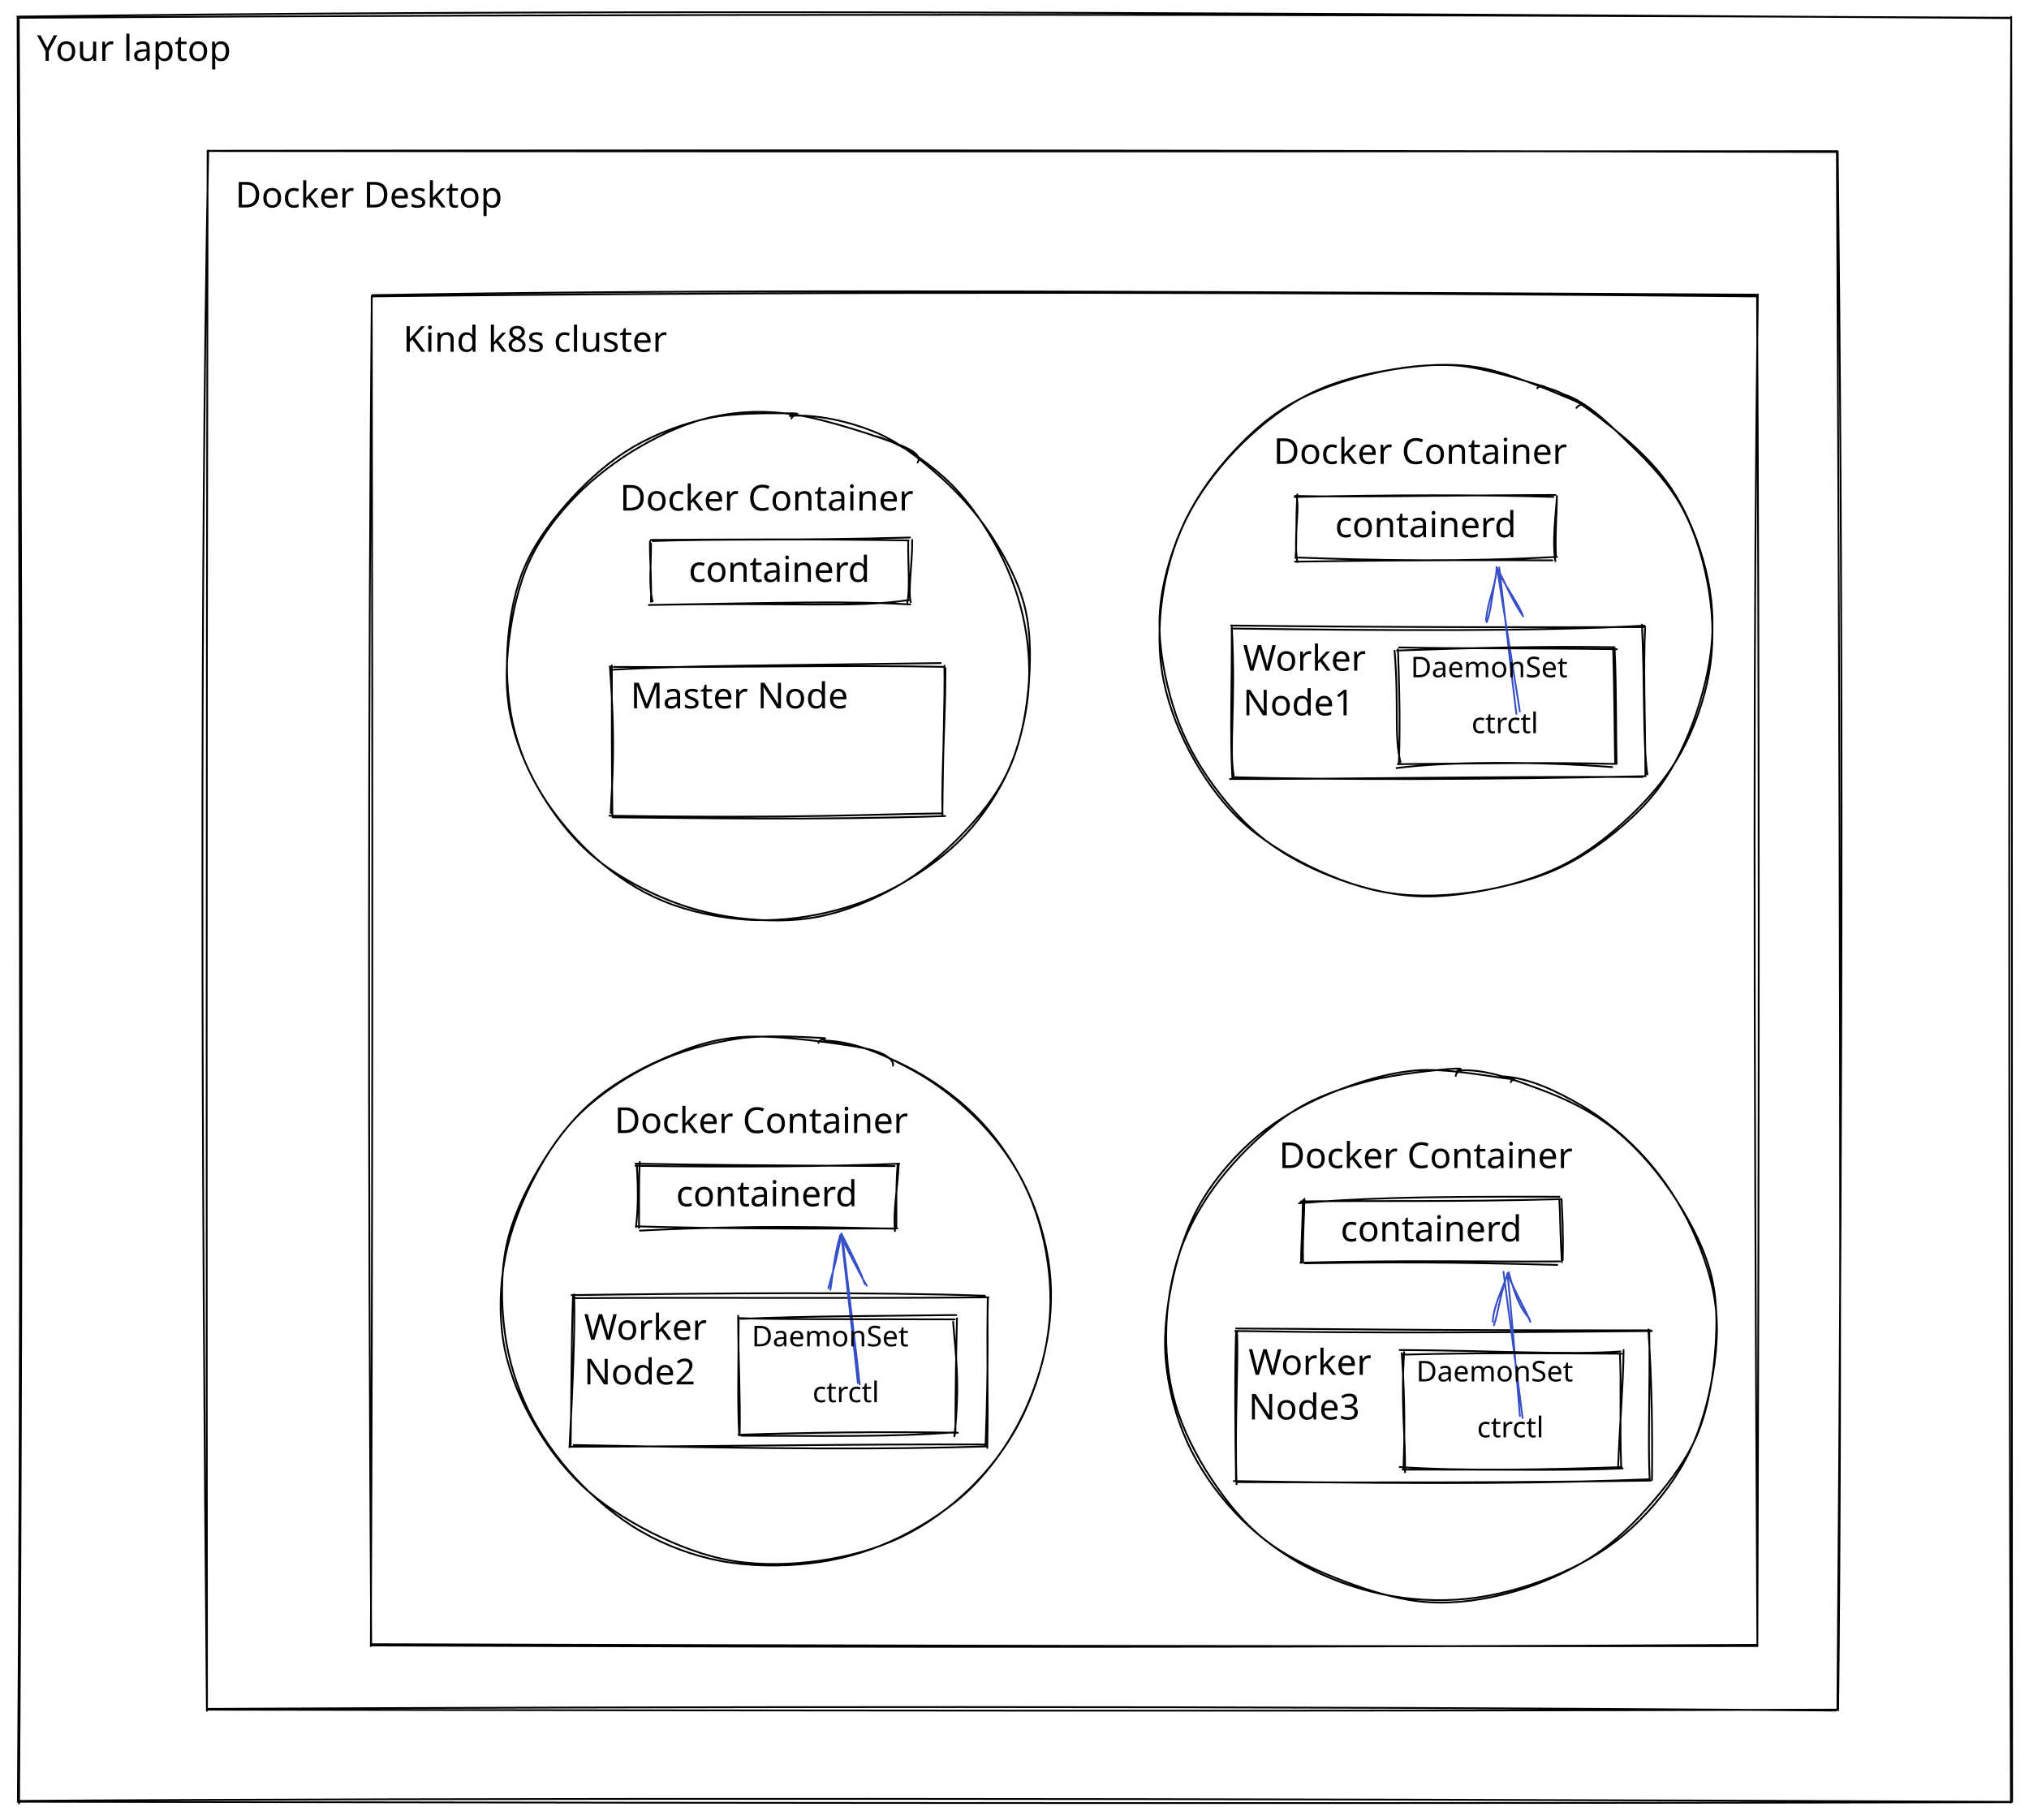
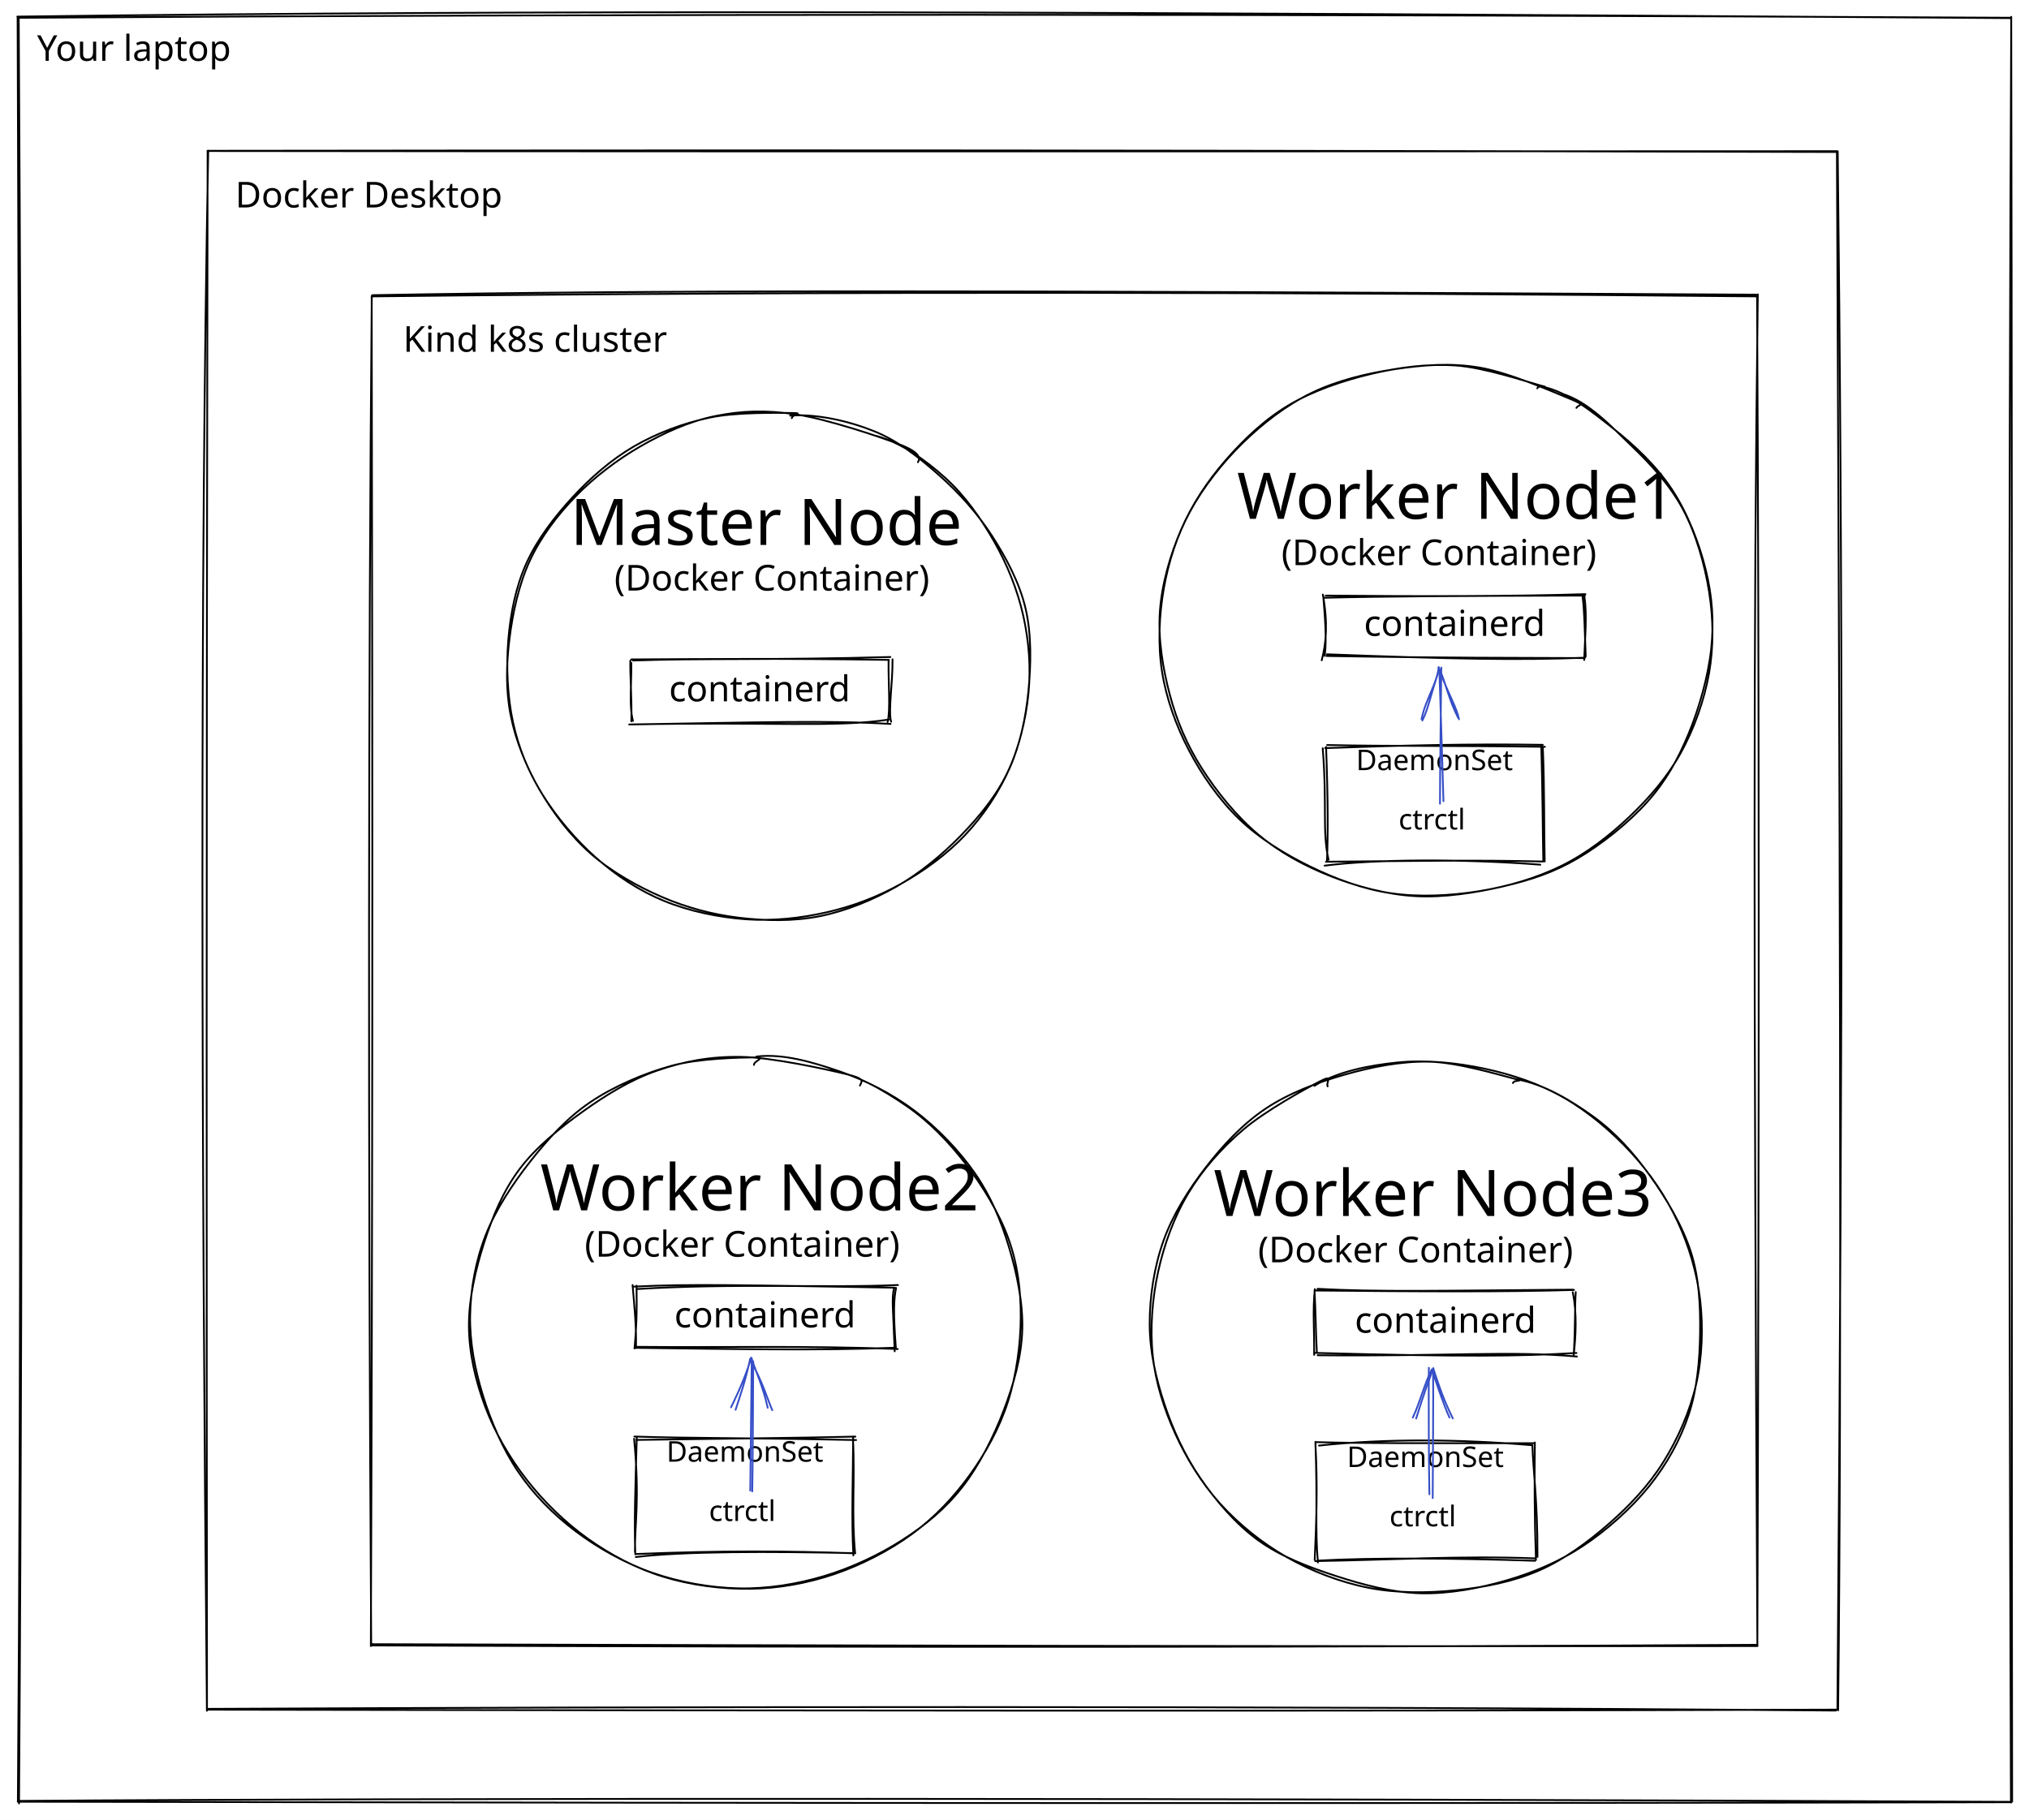
<svg xmlns="http://www.w3.org/2000/svg" version="1.1" viewBox="0 0 1135.328 1018.593" width="2270.656" height="2037.186">
  <defs>
    <style>
      @font-face {
        font-family: "Virgil";
        src: url("https://excalidraw.com/Virgil.woff2");
      }
      @font-face {
        font-family: "Cascadia";
        src: url("https://excalidraw.com/Cascadia.woff2");
      }
    </style>
  </defs>
  <rect x="0" y="0" width="1135.328" height="1018.593" fill="#ffffff" />
+   <g stroke-linecap="round" transform="translate(741.7178 417.9216) rotate(0 61.00751 32.35553)">
+     <path d="M-0.24 0.79 C42.32 -0.77, 83.11 -1.7, 121.53 -1.06 M0.91 -0.95 C34.69 -0.23, 71.3 -0.65, 122.75 0.04 M120.7 -1.07 C121.47 25.14, 121.52 50.47, 121.84 64.24 M121.58 0.68 C122.56 23.16, 122.21 46.5, 122.62 64.22 M120.17 66.02 C75.28 62.6, 27.5 62.98, -0.52 66.56 M121.27 64.25 C86.01 63.33, 50.75 63.94, 0.21 64.37 M1.68 63.25 C-1.95 47.7, 0.95 33.4, -1.58 0.86 M0.78 64.25 C1.38 49.1, 1.44 31.49, 0.29 0.12" stroke="#000000" stroke-width="1" fill="none" />
+   </g>
+   <g transform="translate(758.7842 417.0386) rotate(0 43.5 10)">
+     <text x="0" y="14" font-family="Virgil, Segoe UI Emoji" font-size="16px" fill="#000000" text-anchor="start" style="white-space: pre;" direction="ltr">DaemonSet</text>
+   </g>
  <g stroke-linecap="round" transform="translate(10 10) rotate(0 557.6641 499.2966)">
    <path d="M-0.32 -0.71 C293.98 -4.55, 589.12 -3.56, 1115.18 0.15 M0.2 -0.04 C345.03 -2.25, 690.46 -2.28, 1115.24 -0.07 M1115.38 -0.58 C1116.11 376.42, 1115.52 752.66, 1115.89 998.37 M1115.39 -0.17 C1114.01 294.49, 1113.83 588.92, 1115.22 998.89 M1114.61 998.45 C671.21 996.34, 228.53 996.28, 0.03 997.93 M1115.29 998.67 C805.56 999.33, 494.93 999.35, -0.08 998.39 M0.65 999.36 C3.05 636.69, 2.09 273.39, 0.48 0.35 M0 998.2 C1.79 752.87, 1.58 507.34, -0.15 -0.17" stroke="#000000" stroke-width="1" fill="none" />
  </g>
-   <g stroke-linecap="round" transform="translate(342.7859 373.0638) rotate(0 92.69595 41.86832)">
-     <path d="M0.28 1.73 C45.67 -0.76, 87.99 -0.54, 183.65 -1.95 M0.63 0.2 C63.56 0.65, 126.34 -0.99, 184.89 0.15 M186.22 0.89 C186.32 29.9, 183.93 58.54, 184.58 83.63 M185.67 -0.51 C185.97 21.04, 184.85 43.89, 184.51 83.66 M183.71 82.18 C146.5 82.56, 107.11 85.1, -1.73 83.48 M186.08 83.66 C115.83 86.06, 46.77 84.76, -0.01 84.38 M-1.07 81.94 C-0.19 62.51, 1.67 44.54, -1.51 -0.15 M-0.13 83.41 C-0.55 52.49, -0.4 23.8, -0.44 -0.6" stroke="#000000" stroke-width="1" fill="none" />
-   </g>
-   <g stroke-linecap="round" transform="translate(283.4935 230.7791) rotate(0 146.1503 142.1187)">
+   <g stroke-linecap="round" transform="translate(283.681 230.5877) rotate(0 146.1503 142.1187)">
    <path d="M206.35 13.29 C220.36 17.02, 233.96 26.75, 245.02 36.65 C256.08 46.55, 265.4 59.83, 272.71 72.7 C280.01 85.57, 285.67 99.7, 288.85 113.86 C292.03 128.02, 293.24 142.99, 291.78 157.63 C290.32 172.27, 286.4 188.45, 280.08 201.7 C273.76 214.96, 264.23 226.5, 253.88 237.15 C243.53 247.79, 231.15 258.05, 217.99 265.57 C204.82 273.08, 189.6 279.31, 174.88 282.22 C160.15 285.13, 144.32 284.82, 129.64 283.02 C114.95 281.23, 100.54 277.4, 86.76 271.45 C72.99 265.5, 58.44 257.32, 47.01 247.3 C35.58 237.29, 25.68 224.26, 18.2 211.36 C10.71 198.45, 4.89 183.93, 2.09 169.86 C-0.71 155.8, -0.4 141.44, 1.39 126.98 C3.18 112.52, 6.67 96.39, 12.84 83.1 C19.01 69.81, 28.1 57.86, 38.41 47.21 C48.73 36.56, 61.71 26.69, 74.73 19.2 C87.74 11.71, 101.93 5.24, 116.5 2.28 C131.07 -0.69, 144.91 -1.24, 162.17 1.42 C179.43 4.09, 208.76 13.84, 220.05 18.28 C231.35 22.73, 231.28 25.97, 229.94 28.09 M158.42 2.01 C173.3 0.9, 191.37 5.08, 205.31 10.69 C219.25 16.29, 231.06 25.87, 242.06 35.62 C253.06 45.37, 263.28 56.77, 271.3 69.16 C279.32 81.56, 286.77 95.47, 290.18 110 C293.59 124.53, 293.24 141.47, 291.76 156.33 C290.28 171.19, 287.2 185.79, 281.32 199.17 C275.44 212.56, 266.65 225.79, 256.48 236.63 C246.3 247.47, 233.18 256.97, 220.25 264.2 C207.32 271.43, 193.31 276.72, 178.9 280 C164.48 283.29, 148.92 284.98, 133.76 283.92 C118.6 282.86, 101.89 279.38, 87.92 273.65 C73.95 267.93, 61.34 259.59, 49.95 249.58 C38.55 239.57, 27.31 226.24, 19.55 213.58 C11.78 200.92, 6.49 187.99, 3.36 173.62 C0.23 159.26, -0.49 142.21, 0.76 127.38 C2.02 112.54, 4.9 97.89, 10.88 84.63 C16.86 71.36, 26.61 58.67, 36.64 47.77 C46.66 36.88, 58.23 26.71, 71.03 19.26 C83.83 11.82, 98.76 6.24, 113.46 3.13 C128.15 0.01, 151.55 0.5, 159.2 0.55 C166.85 0.61, 159.56 1.28, 159.37 3.45" stroke="#000000" stroke-width="1" fill="none" />
-   </g>
-   <g transform="translate(346.8299 267.7438) rotate(0 84 12.5)">
-     <text x="0" y="18" font-family="Virgil, Segoe UI Emoji" font-size="20px" fill="#000000" text-anchor="start" style="white-space: pre;" direction="ltr">Docker Container</text>
  </g>
  <g transform="translate(20.74222 16.04314) rotate(0 56.5 12.5)">
    <text x="0" y="18" font-family="Virgil, Segoe UI Emoji" font-size="20px" fill="#000000" text-anchor="start" style="white-space: pre;" direction="ltr">Your laptop</text>
  </g>
-   <g transform="translate(352.8343 378.4242) rotate(0 64 12.5)">
-     <text x="0" y="18" font-family="Virgil, Segoe UI Emoji" font-size="20px" fill="#000000" text-anchor="start" style="white-space: pre;" direction="ltr">Master Node</text>
-   </g>
-   <g stroke-linecap="round" transform="translate(688.9331 350.9336) rotate(0 115.7791 41.86832)">
-     <path d="M-0.07 -0.84 C90.58 0.26, 179.59 0.16, 230.61 0.02 M0.64 0.83 C88.02 2.04, 174.59 2.48, 231.17 -0.78 M229.81 -1.33 C231.51 32.35, 230.25 64.17, 232.86 82.5 M231.6 -0.18 C230.52 24.16, 231.56 46.53, 231.78 82.94 M230.17 83.92 C141.8 83.58, 51.59 85.26, -0.72 85.06 M231.83 83.47 C144.26 85.45, 56.64 85.57, 0.55 84.04 M1.39 83.28 C-1.33 66.83, 2.57 45.49, 0.37 0.73 M0.61 83.93 C-0.73 59.18, 0.48 32.83, 0.3 0.11" stroke="#000000" stroke-width="1" fill="none" />
-   </g>
  <g stroke-linecap="round" transform="translate(649.2223 204.6788) rotate(0 154.0897 148.3739)">
    <path d="M225.12 15.77 C239.52 20.27, 252.09 33.71, 263.32 44.48 C274.55 55.25, 285.2 66.74, 292.49 80.41 C299.79 94.08, 304.67 111.19, 307.09 126.49 C309.52 141.79, 309.71 157.15, 307.06 172.21 C304.4 187.27, 298.63 203.45, 291.17 216.85 C283.72 230.25, 273.42 242.12, 262.33 252.61 C251.24 263.11, 238.63 272.93, 224.64 279.84 C210.65 286.75, 194.34 291.54, 178.39 294.1 C162.45 296.67, 144.76 297.55, 128.96 295.22 C113.15 292.89, 97.7 287.06, 83.57 280.14 C69.43 273.22, 55.38 264.51, 44.13 253.69 C32.87 242.87, 23.21 228.98, 16.01 215.19 C8.81 201.41, 3.28 186.05, 0.95 170.95 C-1.39 155.86, -0.62 139.53, 2 124.64 C4.62 109.75, 9.31 95.18, 16.67 81.61 C24.02 68.04, 34.8 54.3, 46.14 43.24 C57.48 32.17, 70.51 22.09, 84.69 15.21 C98.87 8.33, 115.52 4.3, 131.2 1.95 C146.88 -0.41, 162.36 -1.73, 178.79 1.07 C195.21 3.87, 220.75 14.99, 229.76 18.74 C238.77 22.5, 234.02 21.47, 232.85 23.61 M213.43 11.6 C228.04 14.68, 241.18 25.4, 253.35 35.04 C265.52 44.68, 277.81 56.24, 286.46 69.45 C295.11 82.65, 301.61 99.46, 305.24 114.29 C308.88 129.11, 309.89 143.06, 308.28 158.37 C306.66 173.69, 301.49 191.88, 295.55 206.16 C289.6 220.45, 282.93 232.47, 272.59 244.06 C262.26 255.66, 246.97 267.85, 233.54 275.74 C220.1 283.63, 207.11 287.86, 191.97 291.39 C176.84 294.91, 158.79 297.8, 142.72 296.87 C126.65 295.94, 110.2 291.54, 95.55 285.79 C80.91 280.04, 66.9 272.47, 54.84 262.39 C42.79 252.31, 31.48 238.34, 23.23 225.32 C14.99 212.31, 9.29 198.91, 5.39 184.3 C1.48 169.68, -1.27 153.06, -0.21 137.61 C0.85 122.17, 5.63 105.7, 11.72 91.63 C17.81 77.57, 26.3 64.8, 36.31 53.21 C46.33 41.63, 58.21 30.24, 71.81 22.14 C85.41 14.04, 102.33 8.33, 117.91 4.62 C133.48 0.9, 149.58 -1.17, 165.26 -0.13 C180.94 0.91, 204.37 8.72, 211.99 10.85 C219.6 12.98, 211.68 10.31, 210.96 12.65" stroke="#000000" stroke-width="1" fill="none" />
-   </g>
-   <g transform="translate(712.5587 241.6434) rotate(0 84 12.5)">
-     <text x="0" y="18" font-family="Virgil, Segoe UI Emoji" font-size="20px" fill="#000000" text-anchor="start" style="white-space: pre;" direction="ltr">Docker Container</text>
-   </g>
-   <g transform="translate(695.5151 357.3574) rotate(0 32 25)">
-     <text x="0" y="18" font-family="Virgil, Segoe UI Emoji" font-size="20px" fill="#000000" text-anchor="start" style="white-space: pre;" direction="ltr">Worker</text>
-     <text x="0" y="43" font-family="Virgil, Segoe UI Emoji" font-size="20px" fill="#000000" text-anchor="start" style="white-space: pre;" direction="ltr">Node1</text>
  </g>
  <g stroke-linecap="round" transform="translate(115.7791 84.69109) rotate(0 456.1349 436.1012)">
    <path d="M0.34 -0.3 C193.2 -0.44, 385.52 -1.01, 911.85 0.38 M0.32 -0.17 C190.04 0.03, 379.84 0.17, 912.35 -0.08 M912.07 0.69 C913.65 347.78, 914.91 694.97, 912.74 872.54 M912.52 0.05 C915.24 234.76, 915.53 468.67, 912.34 871.99 M911.53 872.68 C578.34 869.84, 243.82 870.59, 0.04 871.72 M912.3 872.15 C628.81 873.12, 344.51 872.74, -0.02 872.18 M-0.01 872.78 C-3.01 556.01, -3.92 240.41, 0.74 -0.4 M0.05 872.03 C-0.16 637.21, -0.36 402.2, 0.39 -0.06" stroke="#000000" stroke-width="1" fill="none" />
  </g>
  <g transform="translate(131.6535 98.12173) rotate(0 78 12.5)">
    <text x="0" y="18" font-family="Virgil, Segoe UI Emoji" font-size="20px" fill="#000000" text-anchor="start" style="white-space: pre;" direction="ltr">Docker Desktop</text>
  </g>
  <g stroke-linecap="round" transform="translate(208.0679 165.508) rotate(0 387.5196 377.5173)">
    <path d="M0.19 -0.31 C158.83 -3.15, 316.8 -3.14, 774.6 -0.6 M0.22 0.38 C266.96 -2.62, 533.44 -1.9, 775.27 0.38 M775.52 -0.75 C773.1 184.14, 773.16 369.82, 775.28 755.45 M775.1 0.03 C776.28 221.94, 776.33 443.54, 775.26 755.09 M775.34 755.76 C519.69 756.03, 265.98 755.51, 0.04 754.71 M774.79 755.06 C528.89 756.47, 283.32 756.55, -0.31 755.41 M-0.56 755.76 C0.31 534.46, 0.54 313.22, -0.09 0.34 M-0.36 754.95 C-2.14 481.54, -1.91 207.71, -0.04 0.04" stroke="#000000" stroke-width="1" fill="none" />
  </g>
  <g transform="translate(225.5648 178.8692) rotate(0 81.5 12.5)">
    <text x="0" y="18" font-family="Virgil, Segoe UI Emoji" font-size="20px" fill="#000000" text-anchor="start" style="white-space: pre;" direction="ltr">Kind k8s cluster</text>
  </g>
-   <g stroke-linecap="round" transform="translate(725.272 277.6535) rotate(0 72.5 17.5)">
-     <path d="M-0.84 0.48 C53.46 -0.71, 104.25 -0.83, 143.87 0.47 M-0.66 -0.09 C35.69 0.72, 70.97 -0.35, 145.07 -0.63 M145.97 0.02 C145.15 11.54, 143.3 25.4, 145.02 36.38 M145.88 0.16 C145.81 11.15, 144.79 21.15, 145.37 34.06 M143.41 35.97 C113.74 35.81, 76.68 35.59, -0.63 36.7 M145.95 34.01 C94.82 36.9, 45.6 36.05, -0.39 34.35 M0.64 36.93 C-1.46 22.53, 1.77 9.59, 0.4 0.96 M-0.33 34.62 C0.44 24.23, -0.26 15.88, 0.63 -0.95" stroke="#000000" stroke-width="1" fill="none" />
-   </g>
-   <g transform="translate(730.272 282.6535) rotate(0 67.5 12.5)">
-     <text x="67.5" y="18" font-family="Virgil, Segoe UI Emoji" font-size="20px" fill="#000000" text-anchor="middle" style="white-space: pre;" direction="ltr">containerd</text>
-   </g>
-   <g transform="translate(823.4029 396.3346) rotate(0 23 10)">
+   <g transform="translate(782.5708 450.2292) rotate(0 23 10)">
    <text x="0" y="14" font-family="Virgil, Segoe UI Emoji" font-size="16px" fill="#000000" text-anchor="start" style="white-space: pre;" direction="ltr">ctrctl</text>
  </g>
  <g stroke-linecap="round">
-     <g transform="translate(845.3633 400.1122) rotate(355.2446 -1.235848 -41.54958)">
-       <path d="M-0.28 -0.33 C-0.94 -14.08, -2.57 -69.31, -3.06 -82.76 M1.77 -1.56 C0.84 -15.17, -3.22 -68.23, -4.24 -81.83" stroke="#364fc7" stroke-width="1" fill="none" />
+     <g transform="translate(802.8698 449.9875) rotate(355.2446 3.241528 -38.26009)">
+       <path d="M-0.28 -0.33 C0.7 -12.98, 5.63 -63.82, 6.77 -76.19 M1.77 -1.56 C2.47 -14.08, 4.97 -62.75, 5.59 -75.25" stroke="#364fc7" stroke-width="1" fill="none" />
    </g>
-     <g transform="translate(845.3633 400.1122) rotate(355.2446 -1.235848 -41.54958)">
-       <path d="M7.56 -55.23 C1.64 -65.84, -0.2 -74.02, -4.51 -83.08 M7.95 -54.46 C6.42 -60.84, 2.18 -66.69, -4.35 -81.73" stroke="#364fc7" stroke-width="1" fill="none" />
+     <g transform="translate(802.8698 449.9875) rotate(355.2446 3.241528 -38.26009)">
+       <path d="M13.86 -47.31 C9.26 -58.42, 8.75 -67.09, 5.32 -76.5 M14.24 -46.54 C13.52 -53.2, 10.08 -59.35, 5.48 -75.15" stroke="#364fc7" stroke-width="1" fill="none" />
    </g>
-     <g transform="translate(845.3633 400.1122) rotate(355.2446 -1.235848 -41.54958)">
-       <path d="M-12.9 -53.68 C-11.16 -64.83, -5.33 -73.58, -4.51 -83.08 M-12.52 -52.9 C-9.41 -59.49, -9.02 -65.69, -4.35 -81.73" stroke="#364fc7" stroke-width="1" fill="none" />
+     <g transform="translate(802.8698 449.9875) rotate(355.2446 3.241528 -38.26009)">
+       <path d="M-6.64 -48.35 C-3.57 -59.02, 3.6 -67.31, 5.32 -76.5 M-6.25 -47.57 C-2.35 -53.85, -1.16 -59.77, 5.48 -75.15" stroke="#364fc7" stroke-width="1" fill="none" />
    </g>
  </g>
-   <g stroke-linecap="round" transform="translate(781.9326 363.3044) rotate(0 61.00751 32.35553)">
-     <path d="M-0.24 0.79 C42.32 -0.77, 83.11 -1.7, 121.53 -1.06 M0.91 -0.95 C34.69 -0.23, 71.3 -0.65, 122.75 0.04 M120.7 -1.07 C121.47 25.14, 121.52 50.47, 121.84 64.24 M121.58 0.68 C122.56 23.16, 122.21 46.5, 122.62 64.22 M120.17 66.02 C75.28 62.6, 27.5 62.98, -0.52 66.56 M121.27 64.25 C86.01 63.33, 50.75 63.94, 0.21 64.37 M1.68 63.25 C-1.95 47.7, 0.95 33.4, -1.58 0.86 M0.78 64.25 C1.38 49.1, 1.44 31.49, 0.29 0.12" stroke="#000000" stroke-width="1" fill="none" />
+   <g stroke-linecap="round" transform="translate(352.5722 369.521) rotate(0 72.5 17.5)">
+     <path d="M1.56 0.16 C39.78 -1.22, 78.32 0.03, 145.64 -1.81 M0.66 -0.46 C42.46 -0.69, 85.96 -1.09, 144.82 -0.19 M146.84 -0.5 C147 12.74, 144.34 28.29, 146.06 34.42 M144.63 0.21 C144.45 13.16, 145.77 27.57, 144.09 34.61 M145.03 33.16 C115.06 37.82, 79.59 34.32, -0.51 35.96 M145.73 35.65 C110.07 33.55, 73.55 34.75, 0.87 35.93 M1.59 33.96 C-0.67 24.93, 0.81 14.28, 0.7 1.53 M0.69 34.17 C1.08 21.62, -0.12 7.59, 0.13 0.25" stroke="#000000" stroke-width="1" fill="none" />
  </g>
-   <g transform="translate(789.3819 365.0503) rotate(0 43.5 10)">
+   <g transform="translate(357.5722 374.521) rotate(0 67.5 12.5)">
+     <text x="67.5" y="18" font-family="Virgil, Segoe UI Emoji" font-size="20px" fill="#000000" text-anchor="middle" style="white-space: pre;" direction="ltr">containerd</text>
+   </g>
+   <g transform="translate(319.1267 272.982) rotate(0 115 23)">
+     <text x="0" y="32" font-family="Virgil, Segoe UI Emoji" font-size="36px" fill="#000000" text-anchor="start" style="white-space: pre;" direction="ltr">Master Node</text>
+   </g>
+   <g transform="translate(343.7774 312.5114) rotate(0 92 12.5)">
+     <text x="0" y="18" font-family="Virgil, Segoe UI Emoji" font-size="20px" fill="#000000" text-anchor="start" style="white-space: pre;" direction="ltr">(Docker Container)</text>
+   </g>
+   <g transform="translate(692.1758 258.3717) rotate(0 114 23)">
+     <text x="0" y="32" font-family="Virgil, Segoe UI Emoji" font-size="36px" fill="#000000" text-anchor="start" style="white-space: pre;" direction="ltr">Worker Node1</text>
+   </g>
+   <g transform="translate(717.0178 298.2839) rotate(0 92 12.5)">
+     <text x="0" y="18" font-family="Virgil, Segoe UI Emoji" font-size="20px" fill="#000000" text-anchor="start" style="white-space: pre;" direction="ltr">(Docker Container)</text>
+   </g>
+   <g stroke-linecap="round" transform="translate(741.4141 332.8786) rotate(0 72.5 17.5)">
+     <path d="M-0.91 1.69 C35.92 0.8, 73.03 0.65, 145.41 0.45 M0.39 0.46 C53.6 0.94, 106.15 0.92, 145.71 -0.35 M145.1 0.58 C146.77 12.05, 145.39 24, 145.03 36.53 M144.02 0.33 C145.19 8.88, 145.19 17.12, 145.87 34.51 M145.51 35.22 C108.94 36.69, 70.86 35.98, 1.08 33.31 M144.68 35.43 C107.62 35.25, 68.75 35.43, 0.9 34.26 M-1.85 36.67 C0.74 26.85, 1.65 15.6, -1.21 -0.11 M-0.15 34.23 C1.03 23.84, -0.05 12.84, -1 0.47" stroke="#000000" stroke-width="1" fill="none" />
+   </g>
+   <g transform="translate(746.4141 337.8786) rotate(0 67.5 12.5)">
+     <text x="67.5" y="18" font-family="Virgil, Segoe UI Emoji" font-size="20px" fill="#000000" text-anchor="middle" style="white-space: pre;" direction="ltr">containerd</text>
+   </g>
+   <g stroke-linecap="round" transform="translate(355.8551 804.9546) rotate(0 61.00751 32.35553)">
+     <path d="M-0.91 -0.95 C29.92 0.05, 59.66 -0.3, 123.18 1.01 M0.21 0.94 C46.98 0.23, 91.11 -0.14, 122.78 -0.92 M121.43 0.92 C122.61 22.13, 120.52 42.31, 122.64 64.42 M121.53 -1 C121.42 23.44, 120.53 44.78, 121.64 65.56 M120.99 64.28 C75.66 63.36, 27.17 63.17, -0.09 66.48 M122.72 64.41 C84.79 63.04, 47.27 62.85, 0.47 64.78 M-0.55 63.61 C-0.77 48.18, 2.21 34.72, -1.04 0.29 M-0.36 65.02 C-1.06 46.32, -0.35 28.74, 0.45 -0.49" stroke="#000000" stroke-width="1" fill="none" />
+   </g>
+   <g transform="translate(372.9215 804.0716) rotate(0 43.5 10)">
    <text x="0" y="14" font-family="Virgil, Segoe UI Emoji" font-size="16px" fill="#000000" text-anchor="start" style="white-space: pre;" direction="ltr">DaemonSet</text>
  </g>
-   <g stroke-linecap="round" transform="translate(320.1895 725.3992) rotate(0 115.7791 41.86832)">
-     <path d="M1.3 1.16 C77.83 0.66, 153.52 1.43, 232.89 0.67 M-0.34 -0.55 C84.64 -1.71, 169.1 -2.37, 230.88 -0.19 M232.61 0.75 C231.81 26.16, 232.86 55.89, 232.24 84.97 M232.5 0.96 C232.14 16.66, 233.08 34.47, 231.28 83.27 M231.81 83.05 C155.49 82.74, 80.05 84.24, -0.73 84.3 M232.25 84.13 C174.09 85.91, 116.55 85.58, 0.81 83.35 M-1.52 84.58 C0.18 52.26, 1.55 20.74, 1.11 -0.95 M-0.91 83.87 C-0.38 55.55, -0.5 27.12, 0.42 0.05" stroke="#000000" stroke-width="1" fill="none" />
+   <g stroke-linecap="round" transform="translate(263.3595 591.7118) rotate(0 154.0897 148.3739)">
+     <path d="M200.16 7.12 C215.29 9.08, 230.82 18.34, 243.62 27.09 C256.41 35.84, 267.4 47.25, 276.94 59.64 C286.48 72.04, 295.73 87.17, 300.87 101.44 C306.01 115.72, 307.85 130.04, 307.8 145.29 C307.75 160.54, 305.36 178.15, 300.58 192.94 C295.8 207.73, 288.07 221.7, 279.13 234.02 C270.2 246.33, 259.57 257.62, 246.97 266.83 C234.37 276.04, 218.62 284.15, 203.53 289.27 C188.45 294.38, 172.43 297.27, 156.45 297.51 C140.48 297.76, 122.82 295.39, 107.69 290.72 C92.55 286.06, 78.38 278.58, 65.65 269.51 C52.91 260.45, 40.84 248.64, 31.27 236.35 C21.7 224.06, 13.58 210.07, 8.2 195.77 C2.83 181.48, -0.87 165.9, -0.98 150.56 C-1.09 135.21, 2.82 118.39, 7.56 103.72 C12.29 89.05, 18.24 74.73, 27.41 62.53 C36.58 50.33, 49.78 39.7, 62.57 30.53 C75.36 21.37, 89.36 12.67, 104.16 7.54 C118.95 2.42, 133.71 -0.51, 151.35 -0.2 C168.99 0.11, 198.92 6.73, 210 9.41 C221.08 12.08, 218.87 13.32, 217.82 15.85 M159.9 -0.38 C174.96 -2.19, 191.64 2.85, 206.4 7.9 C221.15 12.96, 235.78 20.44, 248.41 29.96 C261.05 39.48, 273.41 52.34, 282.19 65 C290.98 77.67, 296.7 91.35, 301.11 105.94 C305.52 120.53, 309.13 137.25, 308.66 152.54 C308.19 167.82, 303.87 182.99, 298.27 197.66 C292.68 212.34, 284.55 228.49, 275.08 240.59 C265.61 252.69, 254.38 261.94, 241.44 270.26 C228.49 278.58, 212.63 286.01, 197.38 290.51 C182.14 295.01, 165.95 297.59, 149.96 297.25 C133.97 296.91, 116.68 293.82, 101.44 288.46 C86.2 283.11, 71.01 274.55, 58.53 265.13 C46.05 255.72, 35.2 244.65, 26.58 231.99 C17.96 219.32, 11.29 203.7, 6.81 189.13 C2.33 174.56, -0.56 159.48, -0.3 144.56 C-0.04 129.65, 2.78 113.99, 8.37 99.64 C13.97 85.28, 23.53 70.84, 33.28 58.43 C43.03 46.03, 53.66 34.14, 66.87 25.19 C80.07 16.25, 97.24 8.94, 112.51 4.75 C127.77 0.57, 150.79 0.17, 158.46 0.1 C166.13 0.02, 158.38 2.04, 158.51 4.29" stroke="#000000" stroke-width="1" fill="none" />
  </g>
-   <g stroke-linecap="round" transform="translate(280.4787 579.1445) rotate(0 154.0897 148.3739)">
-     <path d="M184.7 3.71 C200.08 4.46, 216.27 12.25, 230.1 19.76 C243.93 27.27, 257.06 37.73, 267.68 48.76 C278.29 59.78, 287.25 72.19, 293.78 85.93 C300.3 99.67, 305.06 116.06, 306.81 131.21 C308.56 146.35, 307.47 161.85, 304.26 176.81 C301.05 191.77, 295.13 207.5, 287.55 220.96 C279.97 234.41, 270.48 247.07, 258.77 257.54 C247.06 268.01, 231.73 277.4, 217.3 283.79 C202.87 290.19, 187.98 294.12, 172.21 295.9 C156.44 297.68, 138.33 297.48, 122.68 294.49 C107.03 291.51, 91.86 285.76, 78.29 277.99 C64.73 270.23, 51.86 259.26, 41.3 247.89 C30.75 236.52, 21.53 223.37, 14.98 209.79 C8.42 196.21, 3.99 181.63, 1.96 166.42 C-0.07 151.2, -0.29 133.64, 2.8 118.49 C5.9 103.35, 12.75 88.84, 20.53 75.54 C28.31 62.24, 37.88 49.03, 49.49 38.71 C61.1 28.38, 75.7 19.85, 90.18 13.59 C104.66 7.33, 117.58 2.16, 136.35 1.13 C155.12 0.11, 188.99 4.77, 202.79 7.46 C216.59 10.15, 219.87 14.95, 219.17 17.27 M180.53 3.24 C196.05 3.49, 211.71 10.19, 225.8 17.17 C239.9 24.14, 253.97 34.03, 265.09 45.09 C276.21 56.14, 285.75 69.76, 292.53 83.49 C299.31 97.22, 303.68 112.68, 305.78 127.46 C307.89 142.24, 307.85 157.18, 305.17 172.17 C302.48 187.16, 296.9 203.73, 289.7 217.4 C282.49 231.06, 272.93 243.52, 261.94 254.15 C250.95 264.78, 237.76 274.45, 223.74 281.16 C209.72 287.87, 193.57 292.18, 177.83 294.39 C162.1 296.6, 144.94 297.03, 129.33 294.41 C113.72 291.79, 98.3 285.81, 84.16 278.68 C70.02 271.55, 55.82 262.46, 44.48 251.63 C33.15 240.79, 23.36 227.1, 16.13 213.67 C8.9 200.25, 3.43 185.9, 1.1 171.07 C-1.22 156.23, -0.75 139.91, 2.17 124.67 C5.09 109.43, 11.46 93.22, 18.63 79.62 C25.79 66.02, 33.95 53.7, 45.15 43.07 C56.34 32.44, 71.29 22.65, 85.82 15.84 C100.35 9.02, 116.93 4.54, 132.31 2.19 C147.68 -0.17, 170.55 1.32, 178.07 1.71 C185.6 2.11, 177.61 1.89, 177.47 4.55" stroke="#000000" stroke-width="1" fill="none" />
-   </g>
-   <g transform="translate(343.8151 616.1091) rotate(0 84 12.5)">
-     <text x="0" y="18" font-family="Virgil, Segoe UI Emoji" font-size="20px" fill="#000000" text-anchor="start" style="white-space: pre;" direction="ltr">Docker Container</text>
-   </g>
-   <g transform="translate(326.7715 731.8231) rotate(0 32 25)">
-     <text x="0" y="18" font-family="Virgil, Segoe UI Emoji" font-size="20px" fill="#000000" text-anchor="start" style="white-space: pre;" direction="ltr">Worker</text>
-     <text x="0" y="43" font-family="Virgil, Segoe UI Emoji" font-size="20px" fill="#000000" text-anchor="start" style="white-space: pre;" direction="ltr">Node2</text>
-   </g>
-   <g stroke-linecap="round" transform="translate(356.5284 652.1192) rotate(0 72.5 17.5)">
-     <path d="M-0.93 0.37 C55.02 1.19, 108.23 0.76, 146.67 -0.81 M-0.89 -0.86 C33.29 -0.11, 68.55 0.09, 144.03 0.52 M146.33 -0.37 C145.73 13.04, 143.17 25.57, 144.24 36.88 M145.71 -0.02 C144.64 13.38, 145.18 27.81, 145.01 35.15 M144.65 35.58 C106.54 34.8, 68.78 33.29, 1.53 36.64 M145.54 35.4 C95.81 35.7, 45.46 35.54, -0.38 34.24 M1.03 35.08 C1.17 22.08, 0.77 10.61, 1.46 -1.82 M-0.68 34.59 C0.62 24.08, 0.63 13.91, -0.24 -0.56" stroke="#000000" stroke-width="1" fill="none" />
-   </g>
-   <g transform="translate(361.5284 657.1192) rotate(0 67.5 12.5)">
-     <text x="67.5" y="18" font-family="Virgil, Segoe UI Emoji" font-size="20px" fill="#000000" text-anchor="middle" style="white-space: pre;" direction="ltr">containerd</text>
-   </g>
-   <g transform="translate(454.6593 770.8003) rotate(0 23 10)">
+   <g transform="translate(396.7081 837.2621) rotate(0 23 10)">
    <text x="0" y="14" font-family="Virgil, Segoe UI Emoji" font-size="16px" fill="#000000" text-anchor="start" style="white-space: pre;" direction="ltr">ctrctl</text>
  </g>
  <g stroke-linecap="round">
-     <g transform="translate(476.6197 774.5779) rotate(355.2446 -0.7042204 -41.45858)">
-       <path d="M0.94 0.48 C0.73 -13.12, -1.4 -67.63, -1.82 -81.39 M-0.02 -0.32 C-0.27 -14.33, -2.05 -69.94, -2.35 -83.39" stroke="#364fc7" stroke-width="1" fill="none" />
+     <g transform="translate(417.1212 833.7091) rotate(355.2446 3.464431 -36.23044)">
+       <path d="M0.72 0.89 C2.03 -11.12, 6.18 -59.55, 7.29 -71.6 M-0.36 0.32 C0.88 -12.09, 5.4 -61.1, 6.61 -73.35" stroke="#364fc7" stroke-width="1" fill="none" />
    </g>
-     <g transform="translate(476.6197 774.5779) rotate(355.2446 -0.7042204 -41.45858)">
-       <path d="M9.49 -54.17 C6.21 -60.81, 2.24 -70.84, -3.04 -83.56 M8.46 -55.14 C6.57 -62.45, 4.79 -67, -2.21 -84.38" stroke="#364fc7" stroke-width="1" fill="none" />
+     <g transform="translate(417.1212 833.7091) rotate(355.2446 3.464431 -36.23044)">
+       <path d="M15.64 -43.47 C13.29 -50.6, 11.77 -58.93, 5.64 -72.93 M13.22 -45.05 C11.67 -56.69, 8.11 -66.7, 6.31 -73.65" stroke="#364fc7" stroke-width="1" fill="none" />
    </g>
-     <g transform="translate(476.6197 774.5779) rotate(355.2446 -0.7042204 -41.45858)">
-       <path d="M-11.03 -53.59 C-9.11 -60.54, -7.89 -70.72, -3.04 -83.56 M-12.05 -54.57 C-9.61 -61.83, -7.05 -66.51, -2.21 -84.38" stroke="#364fc7" stroke-width="1" fill="none" />
+     <g transform="translate(417.1212 833.7091) rotate(355.2446 3.464431 -36.23044)">
+       <path d="M-4.79 -45.41 C-1.97 -52.17, 1.66 -60.01, 5.64 -72.93 M-7.21 -47 C-0.69 -57.8, 3.79 -67.04, 6.31 -73.65" stroke="#364fc7" stroke-width="1" fill="none" />
    </g>
  </g>
-   <g stroke-linecap="round" transform="translate(413.1891 737.7701) rotate(0 61.00751 32.35553)">
-     <path d="M1.34 0.37 C40.56 -1.29, 76.48 -1.18, 121.85 -1.77 M0.36 -0.03 C25.16 0.8, 52.63 0.42, 121.03 0.66 M120.13 1.96 C121.47 20.11, 124.15 36, 120.84 66.12 M122.28 0.11 C121.84 19.41, 121.43 38.24, 121.42 64.54 M121 63.87 C83.4 66.75, 42.65 65.73, 1.6 65.78 M122.78 64.1 C80.11 63.4, 39.38 63.99, 0.03 65.23 M0.71 64.28 C1.1 43.21, -0.09 24.24, -0.16 -1.37 M0.43 65.56 C-0.51 47.37, 0.02 31.55, 0.12 0.76" stroke="#000000" stroke-width="1" fill="none" />
+   <g transform="translate(302.313 645.4047) rotate(0 122 23)">
+     <text x="0" y="32" font-family="Virgil, Segoe UI Emoji" font-size="36px" fill="#000000" text-anchor="start" style="white-space: pre;" direction="ltr">Worker Node2</text>
  </g>
-   <g transform="translate(420.6383 739.516) rotate(0 43.5 10)">
+   <g transform="translate(327.1551 685.3169) rotate(0 92 12.5)">
+     <text x="0" y="18" font-family="Virgil, Segoe UI Emoji" font-size="20px" fill="#000000" text-anchor="start" style="white-space: pre;" direction="ltr">(Docker Container)</text>
+   </g>
+   <g stroke-linecap="round" transform="translate(355.5513 719.9115) rotate(0 72.5 17.5)">
+     <path d="M1.01 1.54 C54.3 -1.81, 109.01 1.03, 146.92 -0.72 M-0.92 0.18 C30.42 -1.42, 59.54 -0.65, 145.13 0.78 M144.7 1.03 C143.27 7.22, 144.23 12.62, 145.07 36.38 M145.85 0.92 C144.55 7.11, 144.24 14.79, 145.73 34.57 M146.77 35.12 C96.74 33.11, 47.94 34.34, 0.27 33.88 M145.07 34.39 C101.3 36.06, 58.6 35.14, -0.59 34.45 M0.29 34.57 C0.67 22.11, -0.88 8.31, -1.59 -0.71 M-0.49 34.75 C0.47 24.31, 0.93 15.22, 0.62 -0.36" stroke="#000000" stroke-width="1" fill="none" />
+   </g>
+   <g transform="translate(360.5513 724.9115) rotate(0 67.5 12.5)">
+     <text x="67.5" y="18" font-family="Virgil, Segoe UI Emoji" font-size="20px" fill="#000000" text-anchor="middle" style="white-space: pre;" direction="ltr">containerd</text>
+   </g>
+   <g stroke-linecap="round" transform="translate(736.6168 807.9389) rotate(0 61.00751 32.35553)">
+     <path d="M1.43 1.12 C39.02 -2.86, 80.58 -2.51, 120.59 0.92 M0.01 -0.8 C26.51 -0.1, 54.86 -0.21, 122.15 -0.21 M120.85 0.83 C121.05 13.53, 123.81 31.07, 123.68 63.41 M122.21 -0.61 C121.98 20.85, 121.96 40.98, 122.82 65.1 M122.36 64.24 C81.05 62.64, 41.61 65.13, -0.66 65.77 M122.36 65.6 C77.83 64.1, 31.84 63.78, 0.42 65.52 M0.82 66.52 C-0.81 48.22, 0.67 34.02, -0.57 -0.99 M-0.98 65.03 C-0.01 43.3, 0.7 22.68, -0.56 0.53" stroke="#000000" stroke-width="1" fill="none" />
+   </g>
+   <g transform="translate(753.6832 807.0559) rotate(0 43.5 10)">
    <text x="0" y="14" font-family="Virgil, Segoe UI Emoji" font-size="16px" fill="#000000" text-anchor="start" style="white-space: pre;" direction="ltr">DaemonSet</text>
  </g>
-   <g stroke-linecap="round" transform="translate(692.0163 745.0322) rotate(0 115.7791 41.86832)">
-     <path d="M-0.39 -1.49 C47.28 -1.37, 91.78 -0.41, 231.71 -0.45 M-0.83 -0.11 C48.1 0.6, 95.11 1.3, 232.32 -0.09 M230.33 -0.98 C232.17 26.86, 232.65 52.05, 232.36 83.24 M230.82 -0.45 C231.4 30.33, 229.97 62.03, 231.08 83.45 M230.96 82.88 C176.65 85.05, 118.29 85.88, -1.65 83.91 M231.68 83.62 C158.76 84.73, 84.46 84.85, -0.01 84.47 M-0.1 85.71 C-1.23 50.38, 0.98 17.5, 0.16 0.71 M-0.4 83.12 C-0.88 54.03, -1.12 23.58, -0.37 0.16" stroke="#000000" stroke-width="1" fill="none" />
+   <g stroke-linecap="round" transform="translate(644.1213 594.6961) rotate(0 154.0897 148.3739)">
+     <path d="M91.34 13.02 C104.12 5, 122.04 1.56, 137.89 -0.05 C153.74 -1.65, 170.93 0.11, 186.44 3.39 C201.95 6.68, 217.26 11.84, 230.94 19.67 C244.62 27.49, 257.93 38.82, 268.52 50.34 C279.11 61.85, 288.03 75.02, 294.48 88.78 C300.92 102.54, 305.45 117.71, 307.2 132.91 C308.94 148.12, 308.39 164.9, 304.96 180.01 C301.52 195.12, 294.74 210.54, 286.6 223.56 C278.46 236.58, 267.71 248.02, 256.1 258.15 C244.49 268.28, 231.22 278.12, 216.93 284.32 C202.64 290.52, 186.24 293.75, 170.34 295.35 C154.44 296.96, 137.29 297.04, 121.53 293.94 C105.76 290.83, 89.61 284.59, 75.77 276.73 C61.93 268.86, 48.89 258.26, 38.5 246.75 C28.12 235.24, 19.73 221.47, 13.47 207.68 C7.2 193.9, 2.51 179.11, 0.91 164.02 C-0.68 148.93, 0.6 132.25, 3.9 117.12 C7.21 101.99, 12.8 86.5, 20.76 73.22 C28.73 59.94, 39.39 47.88, 51.68 37.43 C63.96 26.98, 86.6 14.52, 94.45 10.5 C102.3 6.48, 97.72 10.82, 98.76 13.32 M204.64 9.38 C219.97 12.14, 235.06 21.3, 247.45 30.26 C259.85 39.22, 269.9 50.52, 279 63.15 C288.1 75.79, 297.34 91.33, 302.03 106.08 C306.72 120.82, 307.37 136.44, 307.16 151.62 C306.94 166.8, 305.5 182.91, 300.74 197.17 C295.98 211.44, 288.45 224.98, 278.59 237.21 C268.72 249.45, 254.82 261.84, 241.54 270.6 C228.26 279.36, 214.03 285.39, 198.9 289.8 C183.78 294.2, 166.72 297.44, 150.8 297.03 C134.87 296.62, 118.5 292.26, 103.36 287.33 C88.23 282.39, 72.63 276.56, 59.99 267.43 C47.34 258.29, 36.26 245.28, 27.49 232.54 C18.72 219.79, 12.1 205.28, 7.38 190.98 C2.66 176.67, -0.74 161.91, -0.82 146.71 C-0.91 131.5, 1.65 114.44, 6.89 99.76 C12.12 85.08, 21.04 70.97, 30.58 58.64 C40.11 46.3, 51.2 34.39, 64.11 25.75 C77.03 17.12, 92.8 11.21, 108.05 6.84 C123.29 2.46, 139.81 -0.83, 155.58 -0.49 C171.34 -0.15, 194.83 6.9, 202.64 8.89 C210.46 10.88, 202.83 9.34, 202.45 11.47" stroke="#000000" stroke-width="1" fill="none" />
  </g>
-   <g stroke-linecap="round" transform="translate(652.3055 598.7774) rotate(0 154.0897 148.3739)">
-     <path d="M188.34 3.62 C203.5 4.44, 218.7 11.94, 232.08 19.62 C245.46 27.3, 258.22 38.13, 268.62 49.72 C279.01 61.3, 287.9 75.08, 294.44 89.13 C300.98 103.18, 306.26 118.69, 307.86 134.03 C309.45 149.38, 307.36 166.26, 304.01 181.19 C300.65 196.12, 295.68 210.44, 287.73 223.62 C279.77 236.81, 268.24 250.27, 256.27 260.31 C244.3 270.35, 230.56 277.89, 215.9 283.85 C201.24 289.8, 184.12 294.45, 168.31 296.05 C152.5 297.65, 136.47 296.68, 121.04 293.44 C105.61 290.2, 89.49 284.27, 75.72 276.59 C61.94 268.91, 49.04 258.8, 38.4 247.36 C27.75 235.93, 18.25 222.22, 11.85 208.01 C5.44 193.79, 1.23 177.52, -0.03 162.09 C-1.3 146.66, 0.84 130.29, 4.27 115.41 C7.7 100.53, 12.65 85.88, 20.53 72.8 C28.41 59.72, 39.62 46.87, 51.55 36.92 C63.48 26.97, 77.38 19.22, 92.11 13.12 C106.84 7.02, 123.62 1.72, 139.95 0.32 C156.29 -1.07, 181.27 3.66, 190.12 4.76 C198.97 5.85, 193.48 4.72, 193.06 6.87 M163.11 0.4 C178.21 -0.95, 194.36 5.37, 208.73 10.64 C223.11 15.91, 237.17 22.6, 249.37 32.03 C261.57 41.46, 272.81 54.06, 281.94 67.22 C291.07 80.38, 299.85 96.41, 304.13 110.98 C308.41 125.56, 308.62 139.38, 307.6 154.66 C306.58 169.94, 303.78 188.26, 298.02 202.66 C292.25 217.06, 282.86 229.49, 273.01 241.08 C263.16 252.67, 252.01 263.71, 238.92 272.22 C225.83 280.73, 209.75 287.83, 194.48 292.12 C179.21 296.41, 162.99 298.92, 147.31 297.97 C131.63 297.03, 115.53 292.13, 100.4 286.43 C85.27 280.74, 68.98 273.36, 56.51 263.79 C44.04 254.22, 34.13 241.87, 25.59 229 C17.05 216.14, 9.47 201.19, 5.28 186.6 C1.08 172.01, -0.33 156.48, 0.43 141.48 C1.19 126.49, 4.24 110.74, 9.84 96.63 C15.45 82.51, 23.8 69.03, 34.05 56.79 C44.29 44.55, 58.03 31.62, 71.3 23.19 C84.57 14.76, 98.67 10.21, 113.67 6.23 C128.67 2.26, 153.19 -0.18, 161.28 -0.65 C169.38 -1.13, 162.14 0.65, 162.25 3.37" stroke="#000000" stroke-width="1" fill="none" />
-   </g>
-   <g transform="translate(715.6418 635.7421) rotate(0 84 12.5)">
-     <text x="0" y="18" font-family="Virgil, Segoe UI Emoji" font-size="20px" fill="#000000" text-anchor="start" style="white-space: pre;" direction="ltr">Docker Container</text>
-   </g>
-   <g transform="translate(698.5983 751.456) rotate(0 32 25)">
-     <text x="0" y="18" font-family="Virgil, Segoe UI Emoji" font-size="20px" fill="#000000" text-anchor="start" style="white-space: pre;" direction="ltr">Worker</text>
-     <text x="0" y="43" font-family="Virgil, Segoe UI Emoji" font-size="20px" fill="#000000" text-anchor="start" style="white-space: pre;" direction="ltr">Node3</text>
-   </g>
-   <g stroke-linecap="round" transform="translate(728.3552 671.7521) rotate(0 72.5 17.5)">
-     <path d="M-1.53 1.69 C30.97 -0.94, 59.7 -2.24, 144.24 -1.96 M-0.51 0.65 C42.5 0.15, 83.32 1.02, 145.42 -0.62 M145.44 -0.23 C145.8 8.29, 146.43 15.76, 146.04 33.52 M144.18 -0.22 C144.74 8.64, 144.62 18.69, 145.58 34.64 M143.01 36.19 C106.88 35.36, 72.99 34.16, 1.81 35.29 M144.47 34.23 C103.43 34.54, 62.8 33.41, -0.73 34.95 M0.76 34.5 C0.41 21.76, 1.43 8.99, 1.54 -0.8 M-0.34 34.95 C-0.34 26.82, 0.35 18.15, 0.71 -0.03" stroke="#000000" stroke-width="1" fill="none" />
-   </g>
-   <g transform="translate(733.3552 676.7521) rotate(0 67.5 12.5)">
-     <text x="67.5" y="18" font-family="Virgil, Segoe UI Emoji" font-size="20px" fill="#000000" text-anchor="middle" style="white-space: pre;" direction="ltr">containerd</text>
-   </g>
-   <g transform="translate(826.4861 790.4332) rotate(0 23 10)">
+   <g transform="translate(777.4698 840.2465) rotate(0 23 10)">
    <text x="0" y="14" font-family="Virgil, Segoe UI Emoji" font-size="16px" fill="#000000" text-anchor="start" style="white-space: pre;" direction="ltr">ctrctl</text>
  </g>
  <g stroke-linecap="round">
-     <g transform="translate(848.4465 794.2108) rotate(355.2446 -1.820489 -41.51588)">
-       <path d="M0.11 -0.32 C-0.36 -14.28, -3.22 -68.97, -3.75 -82.71 M-1.29 -1.54 C-1.33 -14.86, -1.16 -68.32, -1.63 -81.75" stroke="#364fc7" stroke-width="1" fill="none" />
+     <g transform="translate(797.9653 836.7486) rotate(355.2446 2.942797 -34.79687)">
+       <path d="M-0.99 -0.65 C-0.34 -12.34, 3.43 -59.45, 4.58 -71.22 M0.68 1.63 C1.66 -9.84, 6.09 -58.12, 6.88 -70.13" stroke="#364fc7" stroke-width="1" fill="none" />
    </g>
-     <g transform="translate(848.4465 794.2108) rotate(355.2446 -1.820489 -41.51588)">
-       <path d="M8.46 -55.57 C4.55 -60.73, 2.05 -66.5, -0.87 -82.1 M8.9 -53.57 C6.94 -60.17, 2.91 -68.07, -1.65 -81.39" stroke="#364fc7" stroke-width="1" fill="none" />
+     <g transform="translate(797.9653 836.7486) rotate(355.2446 2.942797 -34.79687)">
+       <path d="M13.76 -42.52 C10.84 -50.65, 7.87 -63.45, 6.14 -70.12 M15.58 -41.87 C13.39 -47.82, 10.88 -53.68, 7.01 -70.72" stroke="#364fc7" stroke-width="1" fill="none" />
    </g>
-     <g transform="translate(848.4465 794.2108) rotate(355.2446 -1.820489 -41.51588)">
-       <path d="M-12.06 -55.3 C-11.38 -60.54, -9.29 -66.37, -0.87 -82.1 M-11.62 -53.31 C-8.47 -60.15, -7.39 -68.11, -1.65 -81.39" stroke="#364fc7" stroke-width="1" fill="none" />
+     <g transform="translate(797.9653 836.7486) rotate(355.2446 2.942797 -34.79687)">
+       <path d="M-6.69 -44.17 C-2.35 -51.54, 1.96 -63.75, 6.14 -70.12 M-4.87 -43.52 C-2.58 -49, -0.59 -54.49, 7.01 -70.72" stroke="#364fc7" stroke-width="1" fill="none" />
    </g>
  </g>
-   <g stroke-linecap="round" transform="translate(785.0158 757.403) rotate(0 61.00751 32.35553)">
-     <path d="M-1.87 -1.83 C46.14 -1.63, 93.55 1.09, 121.67 -1.02 M0.12 0.77 C44.94 -0.49, 88.55 0.11, 122.37 0.22 M123.45 -1.82 C123.31 17.19, 121.38 38.54, 120.43 63.07 M121.42 0.83 C122.28 17.63, 121.2 36.5, 122.12 63.72 M122.35 63.71 C79.95 65.12, 34.01 66.07, -1.84 63.65 M122.94 64.45 C94.13 65.73, 68.68 65.05, -0.24 65.09 M1.18 66.59 C1.49 46.13, -1.28 28.97, 0.68 -0.67 M0.32 64.55 C0.95 45.61, 1.23 27.55, -0.64 -0.1" stroke="#000000" stroke-width="1" fill="none" />
+   <g transform="translate(679.0748 648.5765) rotate(0 121.5 23)">
+     <text x="0" y="32" font-family="Virgil, Segoe UI Emoji" font-size="36px" fill="#000000" text-anchor="start" style="white-space: pre;" direction="ltr">Worker Node3</text>
  </g>
-   <g transform="translate(792.4651 759.1489) rotate(0 43.5 10)">
-     <text x="0" y="14" font-family="Virgil, Segoe UI Emoji" font-size="16px" fill="#000000" text-anchor="start" style="white-space: pre;" direction="ltr">DaemonSet</text>
+   <g transform="translate(703.9168 688.4887) rotate(0 92 12.5)">
+     <text x="0" y="18" font-family="Virgil, Segoe UI Emoji" font-size="20px" fill="#000000" text-anchor="start" style="white-space: pre;" direction="ltr">(Docker Container)</text>
  </g>
-   <g stroke-linecap="round" transform="translate(363.5683 302.646) rotate(0 72.5 17.5)">
-     <path d="M1.56 0.16 C39.78 -1.22, 78.32 0.03, 145.64 -1.81 M0.66 -0.46 C42.46 -0.69, 85.96 -1.09, 144.82 -0.19 M146.84 -0.5 C147 12.74, 144.34 28.29, 146.06 34.42 M144.63 0.21 C144.45 13.16, 145.77 27.57, 144.09 34.61 M145.03 33.16 C115.06 37.82, 79.59 34.32, -0.51 35.96 M145.73 35.65 C110.07 33.55, 73.55 34.75, 0.87 35.93 M1.59 33.96 C-0.67 24.93, 0.81 14.28, 0.7 1.53 M0.69 34.17 C1.08 21.62, -0.12 7.59, 0.13 0.25" stroke="#000000" stroke-width="1" fill="none" />
+   <g stroke-linecap="round" transform="translate(736.313 722.8959) rotate(0 72.5 17.5)">
+     <path d="M0.92 -1.57 C34.11 0.29, 71.41 -0.57, 143.9 -1.1 M-0.21 -0.62 C54.56 -0.07, 107.96 0.22, 144.43 -0.94 M143.7 0.31 C146.19 11.97, 145.43 25.41, 144.19 35.86 M145.39 0.25 C144.82 8.62, 145.22 17.79, 144.35 34.2 M146.05 36.32 C108.08 33.01, 74.29 36.3, 0.98 35.62 M145.81 34.33 C113.96 36.21, 82.27 36.5, -0.23 34.3 M-0.99 35.4 C-0.83 20.88, -1.88 11.08, -0.6 -1.4 M0.53 34.02 C-0.08 22.84, -0.15 10.19, -0.77 -0.57" stroke="#000000" stroke-width="1" fill="none" />
  </g>
-   <g transform="translate(368.5683 307.646) rotate(0 67.5 12.5)">
+   <g transform="translate(741.313 727.8959) rotate(0 67.5 12.5)">
    <text x="67.5" y="18" font-family="Virgil, Segoe UI Emoji" font-size="20px" fill="#000000" text-anchor="middle" style="white-space: pre;" direction="ltr">containerd</text>
  </g>
</svg>
